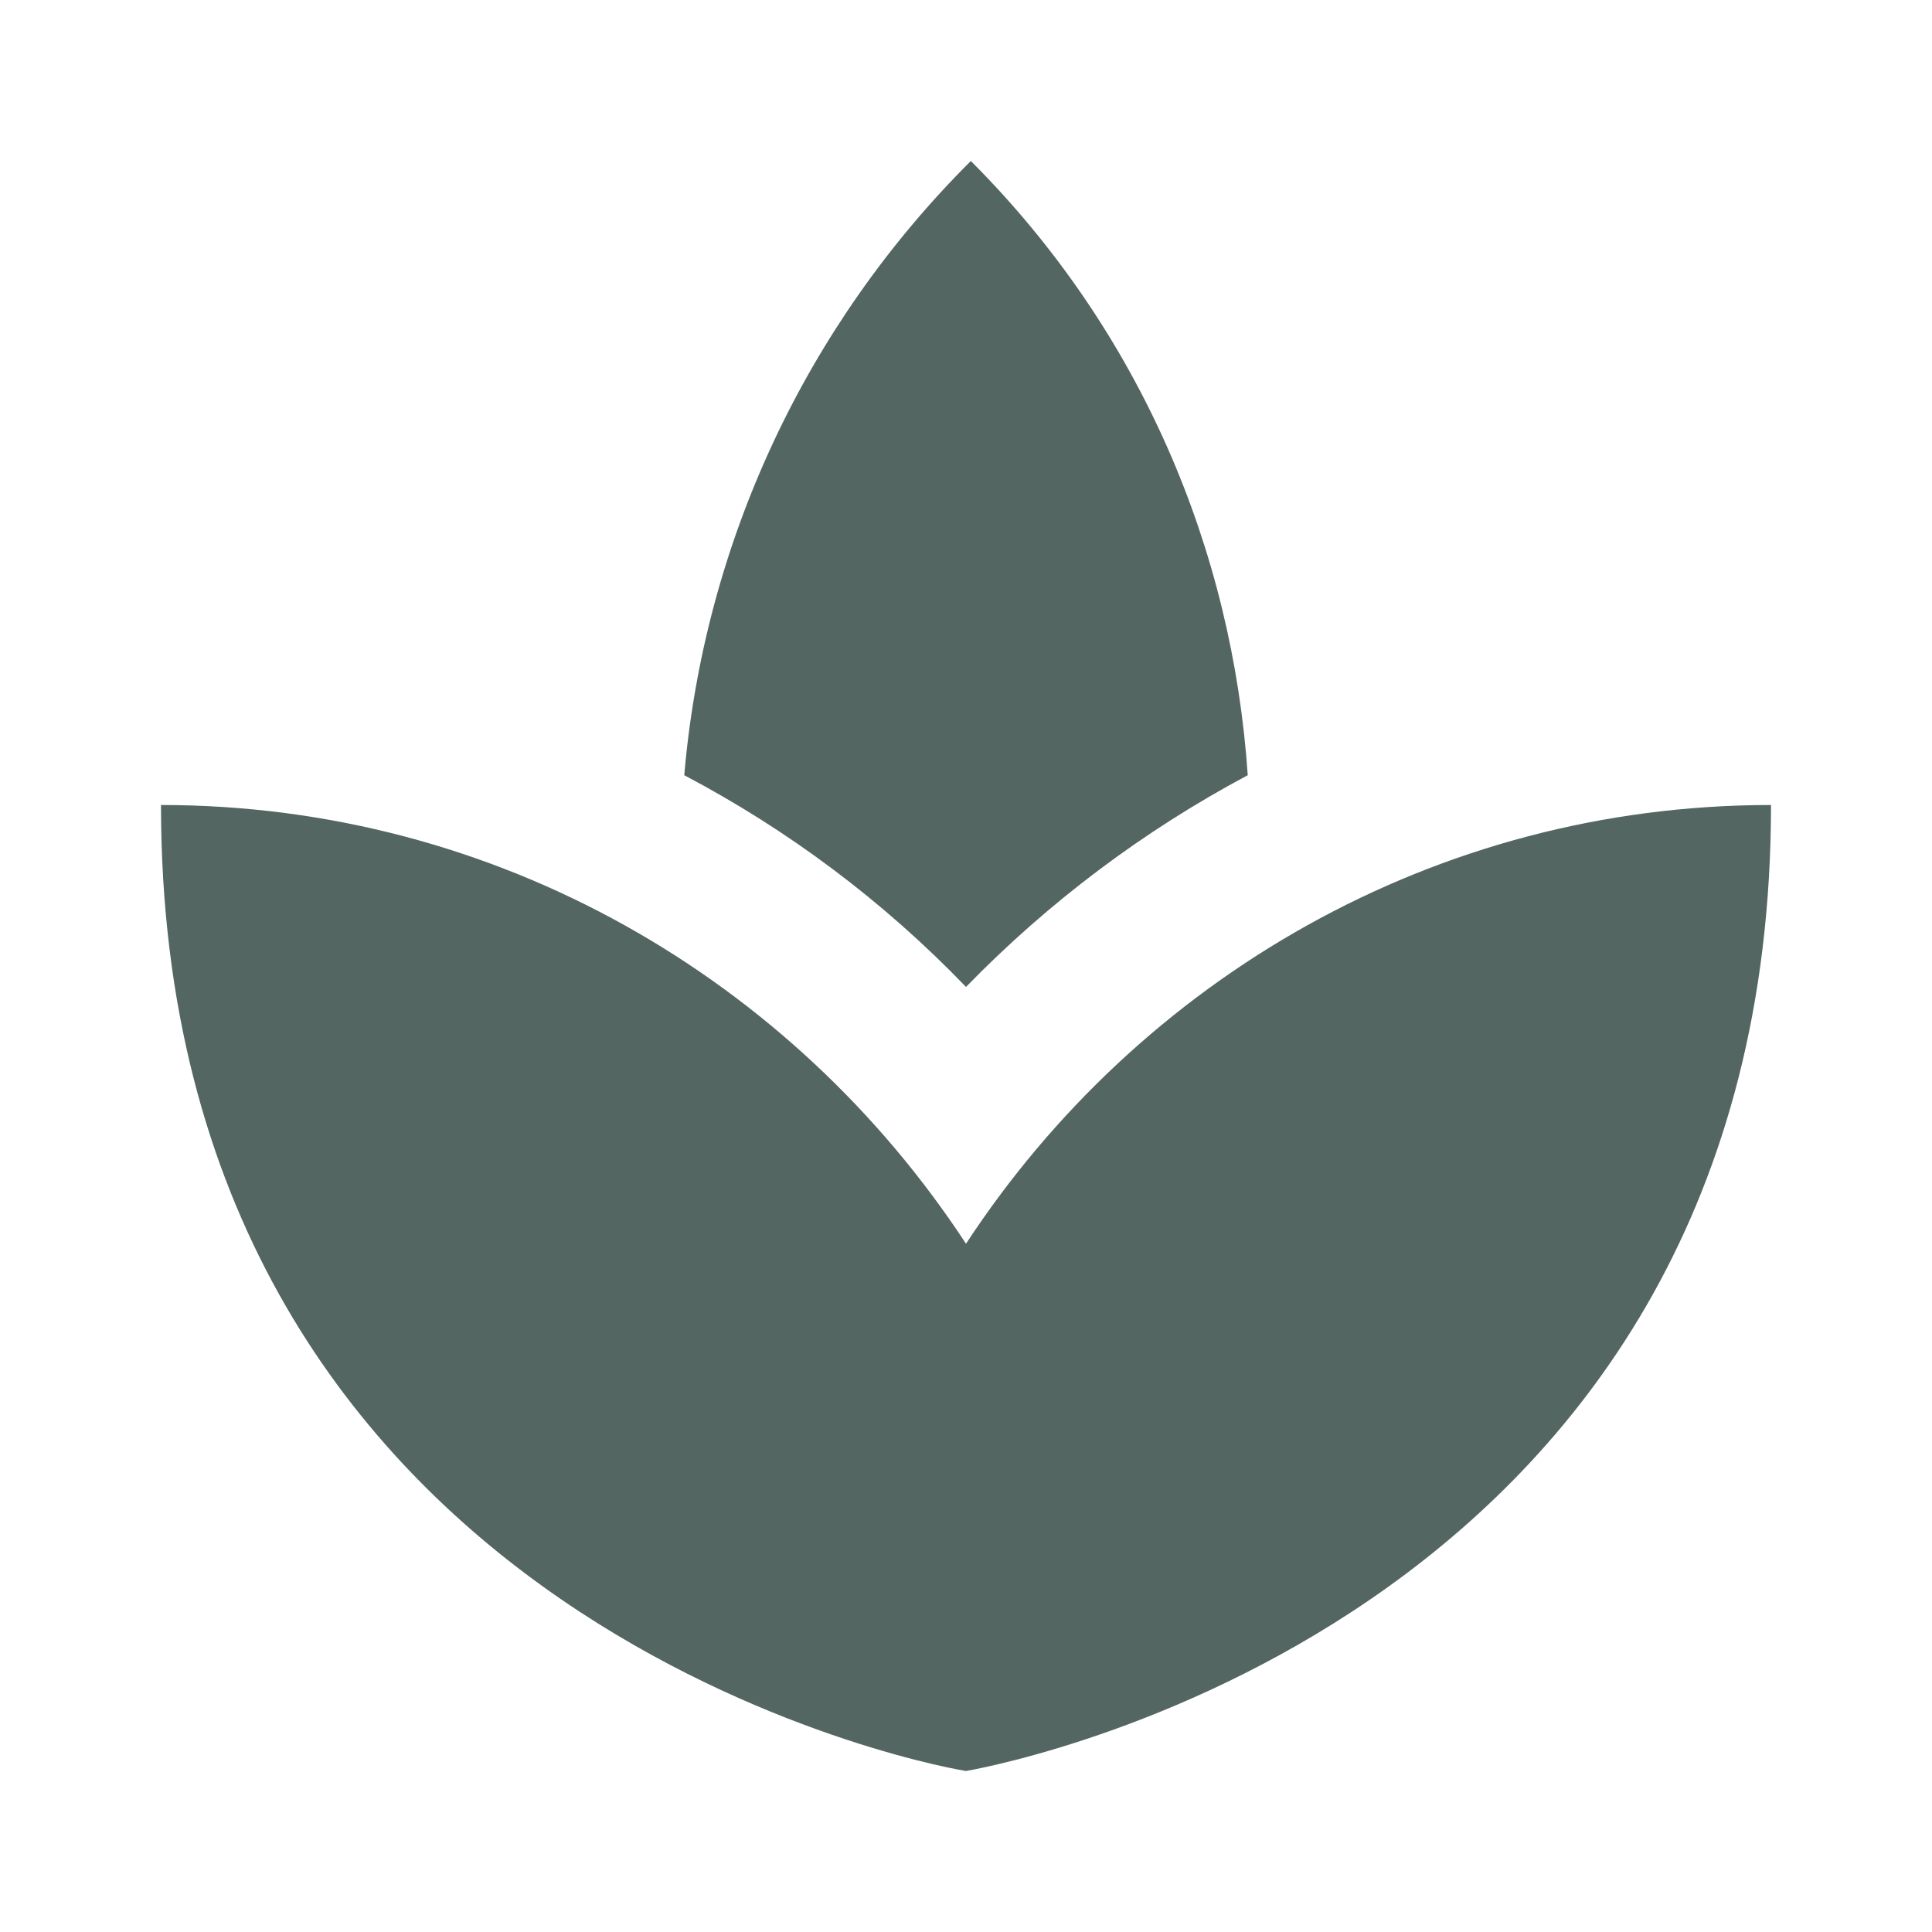
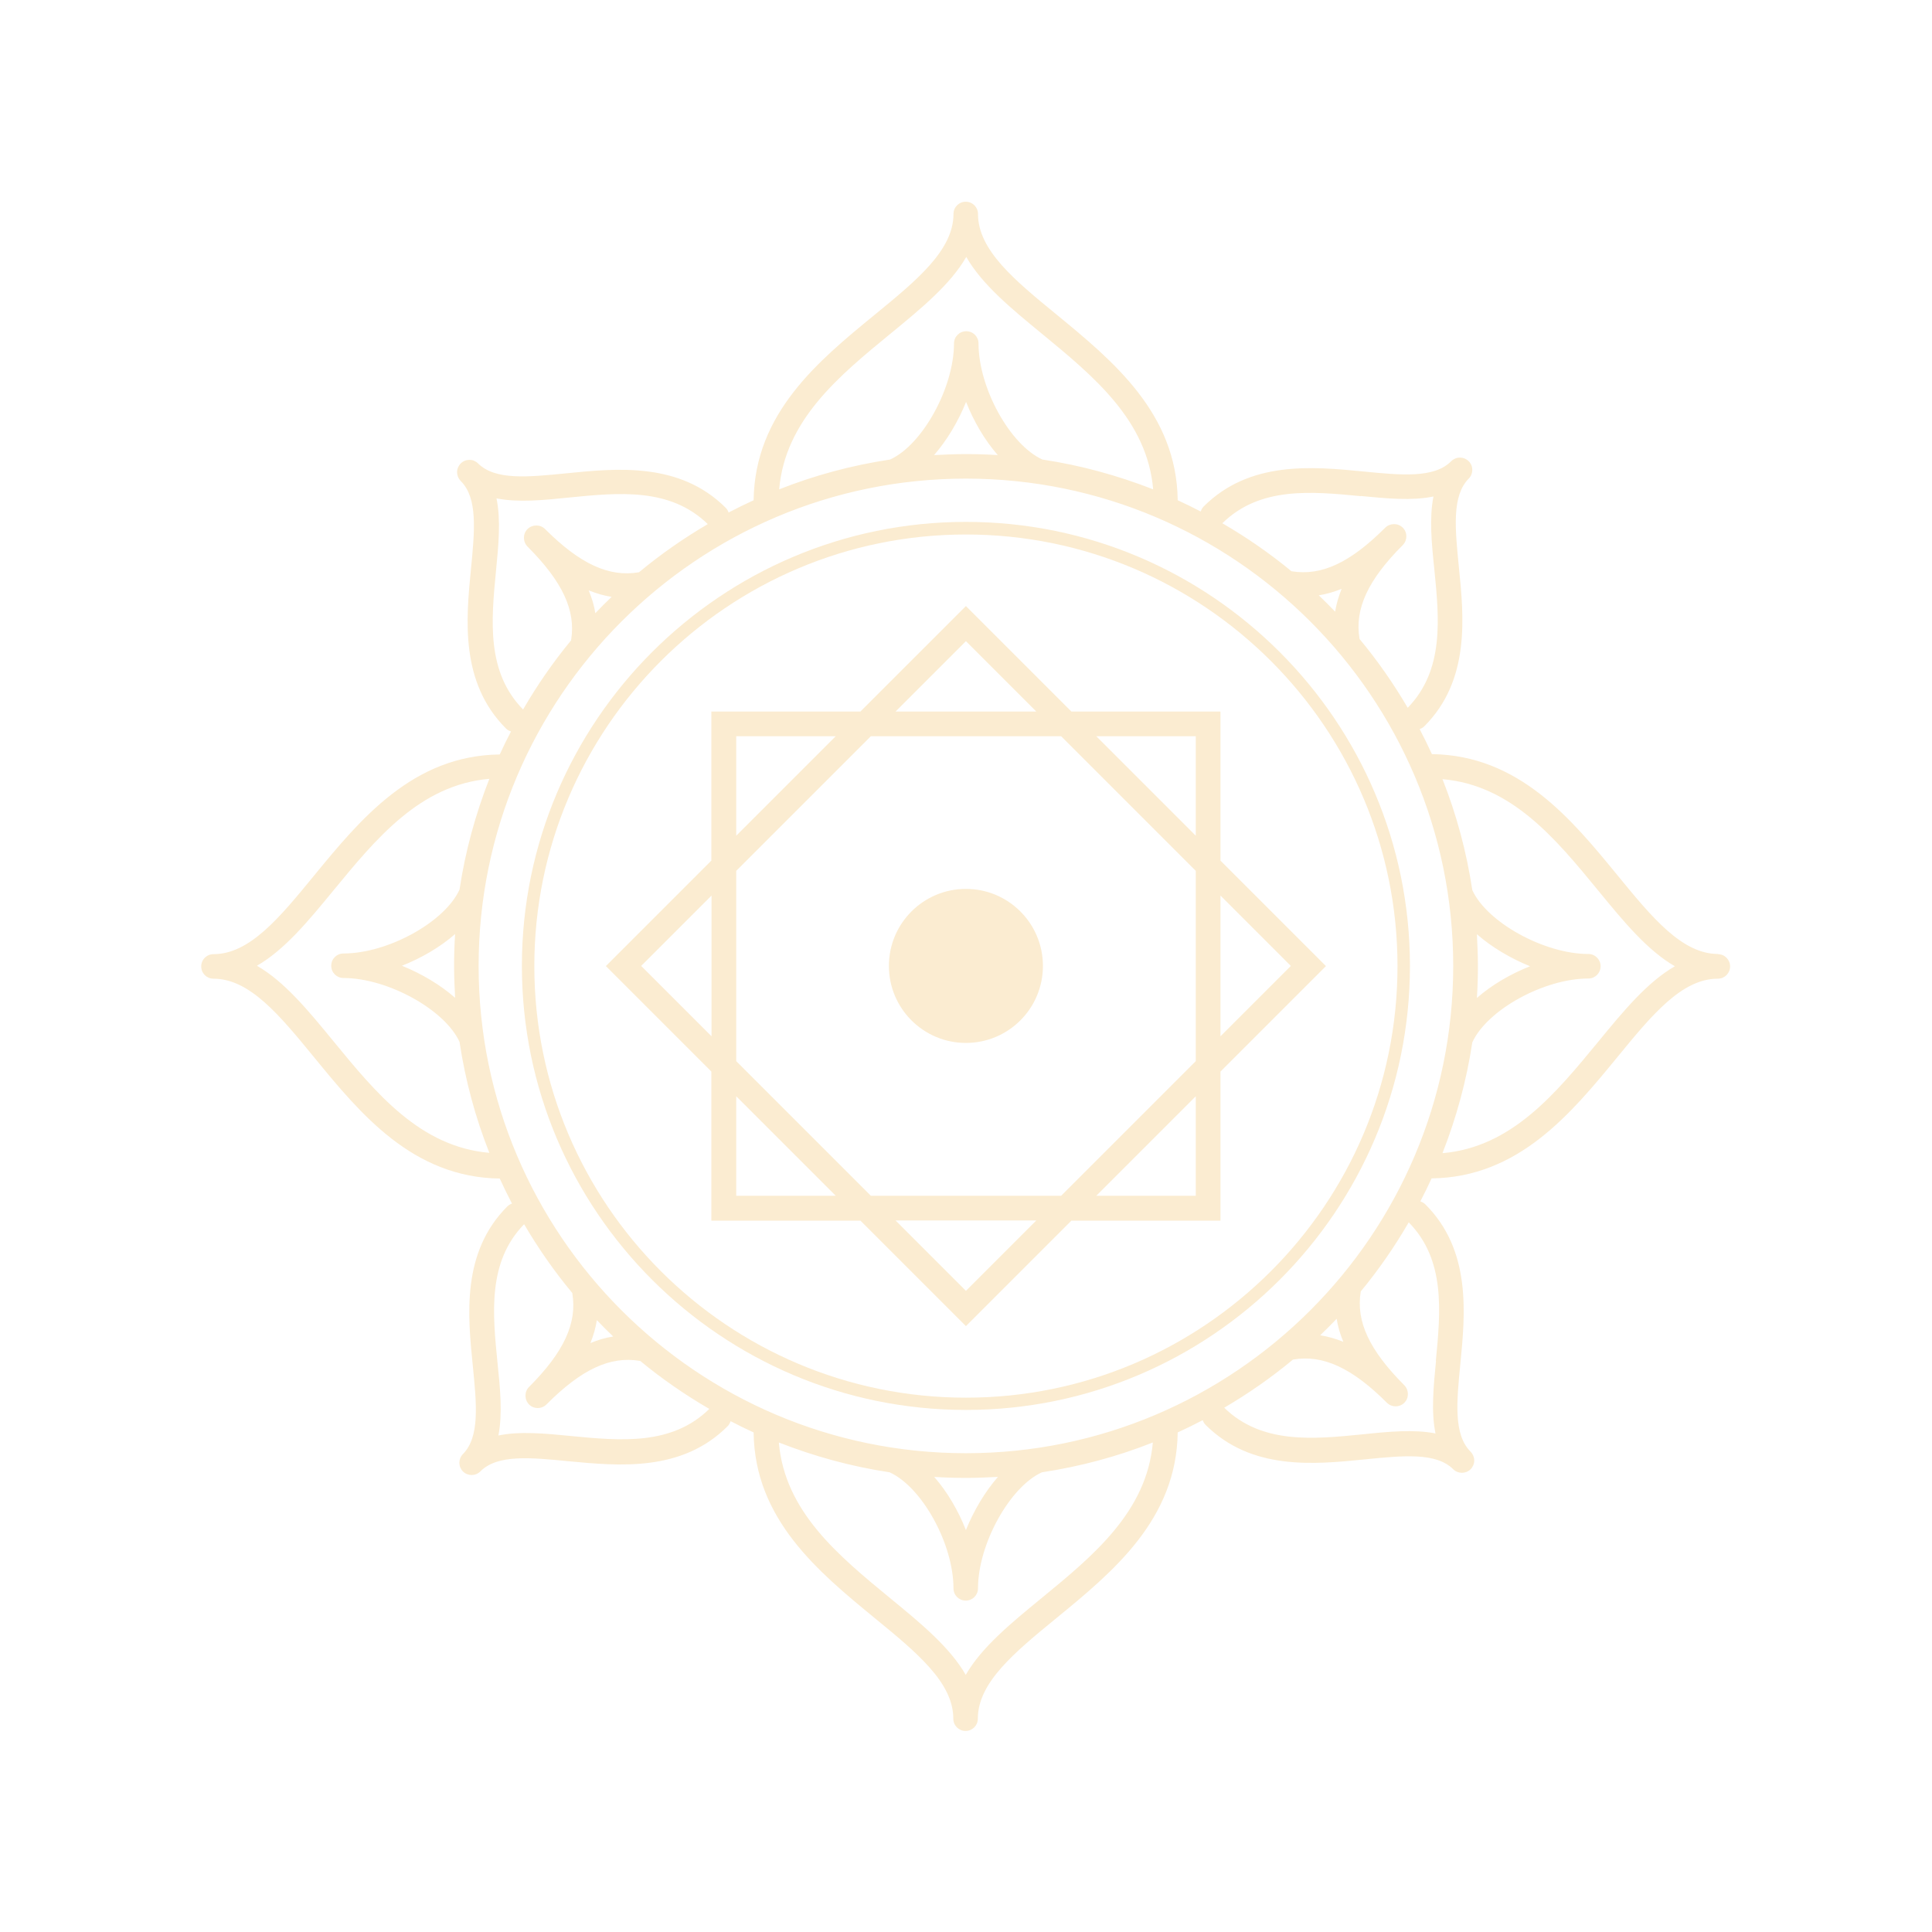
- <svg xmlns="http://www.w3.org/2000/svg" width="60" height="60" viewBox="0 0 24 24">
-   <path fill="#546662" d="M15.5 9.63c-.19-2.79-1.32-5.51-3.44-7.63A12.25 12.25 0 0 0 8.5 9.63c1.29.68 2.47 1.56 3.5 2.63a14.2 14.2 0 0 1 3.5-2.63M12 15.45C9.85 12.17 6.18 10 2 10c0 10 9.32 11.89 10 12c.68-.12 10-2 10-12c-4.18 0-7.85 2.17-10 5.45" />
+ <svg xmlns="http://www.w3.org/2000/svg" viewBox="0 0 113.39 113.39">
+   <style>
+     path, circle { fill: rgb(251, 236, 209); }
+   </style>
+   <path d="M100.84,55.99c-2.12,0-3.88-2.14-5.91-4.62-2.71-3.31-5.78-7.04-10.89-7.11-.23-.5-.47-.99-.72-1.47.1-.03.2-.09.28-.17,2.69-2.7,2.32-6.4,2.02-9.36-.22-2.23-.42-4.16.58-5.17,0,0,0,0,0,0,.14-.14.21-.33.21-.51,0-.19-.07-.37-.21-.51-.21-.21-.53-.27-.79-.16-.09.04-.17.09-.24.16-1,1.01-2.93.82-5.17.6-2.97-.29-6.66-.64-9.36,2.06-.08.08-.13.18-.17.29-.44-.23-.89-.45-1.35-.66-.06-5.1-3.8-8.18-7.1-10.89-2.48-2.03-4.62-3.79-4.62-5.91,0-.4-.32-.72-.72-.72h0c-.4,0-.72.32-.72.72,0,2.12-2.14,3.88-4.62,5.91-3.31,2.71-7.04,5.78-7.11,10.89-.5.23-.99.47-1.47.72-.03-.1-.09-.2-.17-.28-2.7-2.69-6.39-2.32-9.36-2.02-2.23.22-4.16.42-5.17-.58,0,0,0,0,0,0-.07-.07-.15-.12-.24-.16-.09-.04-.18-.05-.27-.05-.19,0-.37.07-.51.21-.07.07-.12.15-.16.24-.11.26-.05.57.16.79,1.01,1,.82,2.93.6,5.17-.29,2.97-.64,6.66,2.06,9.36.08.08.18.13.29.17-.23.44-.45.89-.66,1.35-5.1.06-8.18,3.8-10.89,7.1-2.03,2.48-3.79,4.62-5.91,4.62h0c-.4,0-.72.32-.72.72,0,.4.32.72.72.72,2.12,0,3.88,2.14,5.91,4.62,2.71,3.31,5.78,7.04,10.89,7.11.23.5.47.99.72,1.47-.1.03-.2.09-.28.17-2.69,2.7-2.32,6.39-2.02,9.36.22,2.23.42,4.16-.58,5.17,0,0,0,0,0,0-.14.14-.21.33-.21.51,0,.09.02.19.05.27.04.09.09.17.16.24.14.14.33.21.51.21s.37-.07.51-.21c1-1.01,2.93-.82,5.17-.6,2.97.28,6.66.64,9.35-2.06.08-.08.13-.18.17-.29.44.23.89.45,1.35.66.06,5.1,3.8,8.18,7.1,10.89,2.48,2.03,4.62,3.79,4.62,5.91,0,.4.32.72.72.72h0c.4,0,.72-.32.72-.72,0-2.12,2.14-3.88,4.62-5.91,3.31-2.71,7.04-5.78,7.11-10.89.5-.23.99-.47,1.47-.72.03.1.09.2.17.28,2.7,2.69,6.39,2.32,9.36,2.02,2.23-.22,4.16-.42,5.17.58,0,0,0,0,0,0,.14.14.33.21.51.21s.37-.07.51-.21c.07-.07.12-.15.16-.24.11-.26.05-.57-.16-.79-1.01-1-.82-2.93-.6-5.17.29-2.97.64-6.66-2.06-9.35-.08-.08-.18-.13-.29-.17.23-.44.45-.89.66-1.35,5.1-.06,8.18-3.8,10.89-7.1,2.03-2.48,3.79-4.62,5.91-4.62h0c.4,0,.72-.32.72-.72,0-.4-.32-.72-.72-.72ZM79.87,29.11c1.53.15,3,.29,4.26.03-.25,1.26-.11,2.73.05,4.26.29,2.91.59,5.93-1.56,8.14-.84-1.43-1.78-2.78-2.83-4.04,0,0,0-.02,0-.02-.29-1.74.49-3.44,2.54-5.49.14-.14.21-.33.21-.51,0-.19-.07-.37-.21-.51-.28-.28-.74-.28-1.03,0-2.05,2.05-3.73,2.84-5.48,2.56,0,0-.01,0-.02,0-1.27-1.05-2.63-1.99-4.06-2.82,2.2-2.16,5.22-1.87,8.13-1.59ZM78.74,34.56c-.18.45-.31.9-.38,1.34-.31-.33-.64-.65-.96-.96.45-.07.89-.2,1.34-.38ZM52.28,19.57c1.78-1.46,3.5-2.87,4.43-4.49.93,1.62,2.64,3.03,4.42,4.49,3.05,2.51,6.2,5.09,6.55,9.15-2.07-.81-4.24-1.41-6.5-1.75-1.9-.86-3.75-4.2-3.75-6.81,0-.4-.32-.72-.72-.72h0c-.4,0-.72.32-.72.72,0,2.59-1.85,5.95-3.75,6.81-2.26.34-4.44.93-6.51,1.75.35-4.06,3.5-6.65,6.55-9.15ZM58.56,26.71c-.62-.04-1.24-.06-1.87-.06s-1.25.03-1.87.06c.76-.87,1.41-1.96,1.88-3.12.45,1.14,1.09,2.24,1.86,3.12ZM29.11,33.51c.15-1.53.29-3,.03-4.26,1.26.25,2.73.11,4.26-.05,2.92-.29,5.93-.59,8.14,1.56-1.43.84-2.78,1.78-4.04,2.83,0,0-.02,0-.02,0-1.74.29-3.44-.49-5.49-2.54-.28-.28-.74-.28-1.03,0-.28.28-.28.74,0,1.03,2.05,2.05,2.84,3.74,2.56,5.48,0,0,0,.01,0,.02-1.05,1.27-1.99,2.63-2.82,4.06-2.16-2.2-1.87-5.22-1.59-8.13ZM35.9,35.03c-.33.31-.65.63-.96.96-.07-.45-.2-.89-.39-1.34.45.18.9.31,1.34.38ZM19.57,61.11c-1.46-1.78-2.87-3.5-4.49-4.43,1.62-.93,3.03-2.64,4.49-4.42,2.51-3.05,5.09-6.2,9.15-6.55-.81,2.07-1.41,4.24-1.75,6.5-.86,1.9-4.2,3.75-6.81,3.75,0,0,0,0,0,0h0c-.4,0-.72.32-.72.72,0,.4.32.72.72.72,2.59,0,5.95,1.86,6.81,3.75.34,2.26.93,4.44,1.75,6.51-4.06-.35-6.65-3.5-9.15-6.55ZM26.71,58.56c-.87-.76-1.96-1.41-3.12-1.88,1.14-.45,2.24-1.09,3.12-1.86-.04.62-.06,1.24-.06,1.87s.03,1.25.06,1.87ZM33.51,84.28c-1.53-.15-3-.29-4.26-.03.25-1.26.11-2.73-.05-4.26-.29-2.91-.59-5.93,1.56-8.14.84,1.43,1.78,2.78,2.83,4.04,0,0,0,.02,0,.02.29,1.74-.49,3.44-2.54,5.49-.28.28-.28.74,0,1.03.14.14.33.21.51.21s.37-.07.51-.21c2.05-2.06,3.73-2.85,5.48-2.56,0,0,.01,0,.02,0,1.27,1.05,2.63,1.99,4.06,2.82-2.2,2.16-5.22,1.87-8.13,1.59ZM34.65,78.83c.18-.45.31-.9.38-1.35.31.33.64.65.96.96-.45.07-.9.2-1.35.39ZM61.11,93.81c-1.78,1.46-3.5,2.87-4.43,4.49-.93-1.62-2.64-3.03-4.42-4.49-3.05-2.51-6.2-5.09-6.55-9.15,2.07.81,4.24,1.41,6.5,1.75,1.9.86,3.75,4.2,3.75,6.81,0,.4.32.72.72.72h0c.4,0,.72-.32.72-.72,0-2.59,1.86-5.95,3.75-6.81,2.26-.34,4.44-.93,6.51-1.75-.35,4.06-3.5,6.65-6.55,9.15ZM54.83,86.68c.62.04,1.24.06,1.87.06s1.25-.03,1.87-.06c-.76.87-1.41,1.96-1.88,3.12-.45-1.14-1.09-2.24-1.86-3.12ZM84.28,79.87c-.15,1.53-.29,3-.03,4.26-1.26-.25-2.73-.11-4.26.05-2.91.29-5.93.59-8.14-1.56,1.43-.84,2.78-1.78,4.04-2.83,0,0,.02,0,.02,0,1.74-.29,3.44.49,5.49,2.54.14.14.33.21.51.21s.37-.07.51-.21c.28-.28.28-.74,0-1.03-2.05-2.05-2.84-3.74-2.56-5.48,0,0,0-.01,0-.02,1.05-1.27,1.99-2.63,2.82-4.06,2.16,2.2,1.87,5.22,1.59,8.13ZM77.49,78.36c.33-.31.65-.64.96-.96.07.45.2.9.39,1.35-.45-.18-.9-.31-1.35-.38ZM56.69,85.29c-15.77,0-28.6-12.83-28.6-28.6s12.83-28.6,28.6-28.6,28.6,12.83,28.6,28.6-12.83,28.6-28.6,28.6ZM93.81,61.13c-2.51,3.05-5.09,6.2-9.15,6.55.81-2.07,1.41-4.24,1.75-6.5.86-1.9,4.2-3.75,6.81-3.75,0,0,0,0,0,0h0c.4,0,.72-.32.72-.72,0-.4-.32-.72-.72-.72-2.59,0-5.95-1.86-6.81-3.75-.34-2.26-.93-4.44-1.75-6.51,4.06.35,6.65,3.5,9.15,6.55,1.46,1.78,2.87,3.5,4.49,4.43-1.62.93-3.03,2.64-4.49,4.42ZM86.68,54.83c.87.76,1.96,1.41,3.12,1.88-1.14.45-2.24,1.09-3.12,1.86.04-.62.06-1.24.06-1.87s-.03-1.25-.06-1.87Z" />
+   <path d="M56.69,30.63c-14.37,0-26.06,11.69-26.06,26.06s11.69,26.06,26.06,26.06,26.06-11.69,26.06-26.06-11.69-26.06-26.06-26.06ZM56.69,82.03c-13.97,0-25.33-11.36-25.33-25.33s11.36-25.33,25.33-25.33,25.33,11.36,25.33,25.33-11.36,25.33-25.33,25.33Z" />
+   <circle cx="56.69" cy="56.69" r="4.52" />
+   <path d="M71.63,50.51v-8.75h-8.75l-6.19-6.19-6.19,6.19h-8.75v8.75l-6.19,6.19,6.19,6.19v8.75h8.75l6.19,6.19,6.19-6.19h8.75v-8.75l6.19-6.19-6.19-6.19ZM41.76,60.82l-4.13-4.13,4.13-4.13v8.26ZM56.69,37.63l4.13,4.13h-8.26l4.13-4.13ZM43.21,43.21h5.84l-5.84,5.84v-5.84ZM43.21,70.18v-5.84l5.84,5.84h-5.84ZM56.69,75.76l-4.13-4.13h8.26l-4.13,4.13ZM70.18,70.18h-5.84l5.84-5.84v5.84ZM70.18,62.28l-7.9,7.9h-11.17l-7.9-7.9v-11.17l7.9-7.9h11.17l7.9,7.9v11.17ZM70.18,49.05l-5.84-5.84h5.84v5.84ZM71.63,52.56l4.13,4.13-4.13,4.13v-8.26Z" />
</svg>
